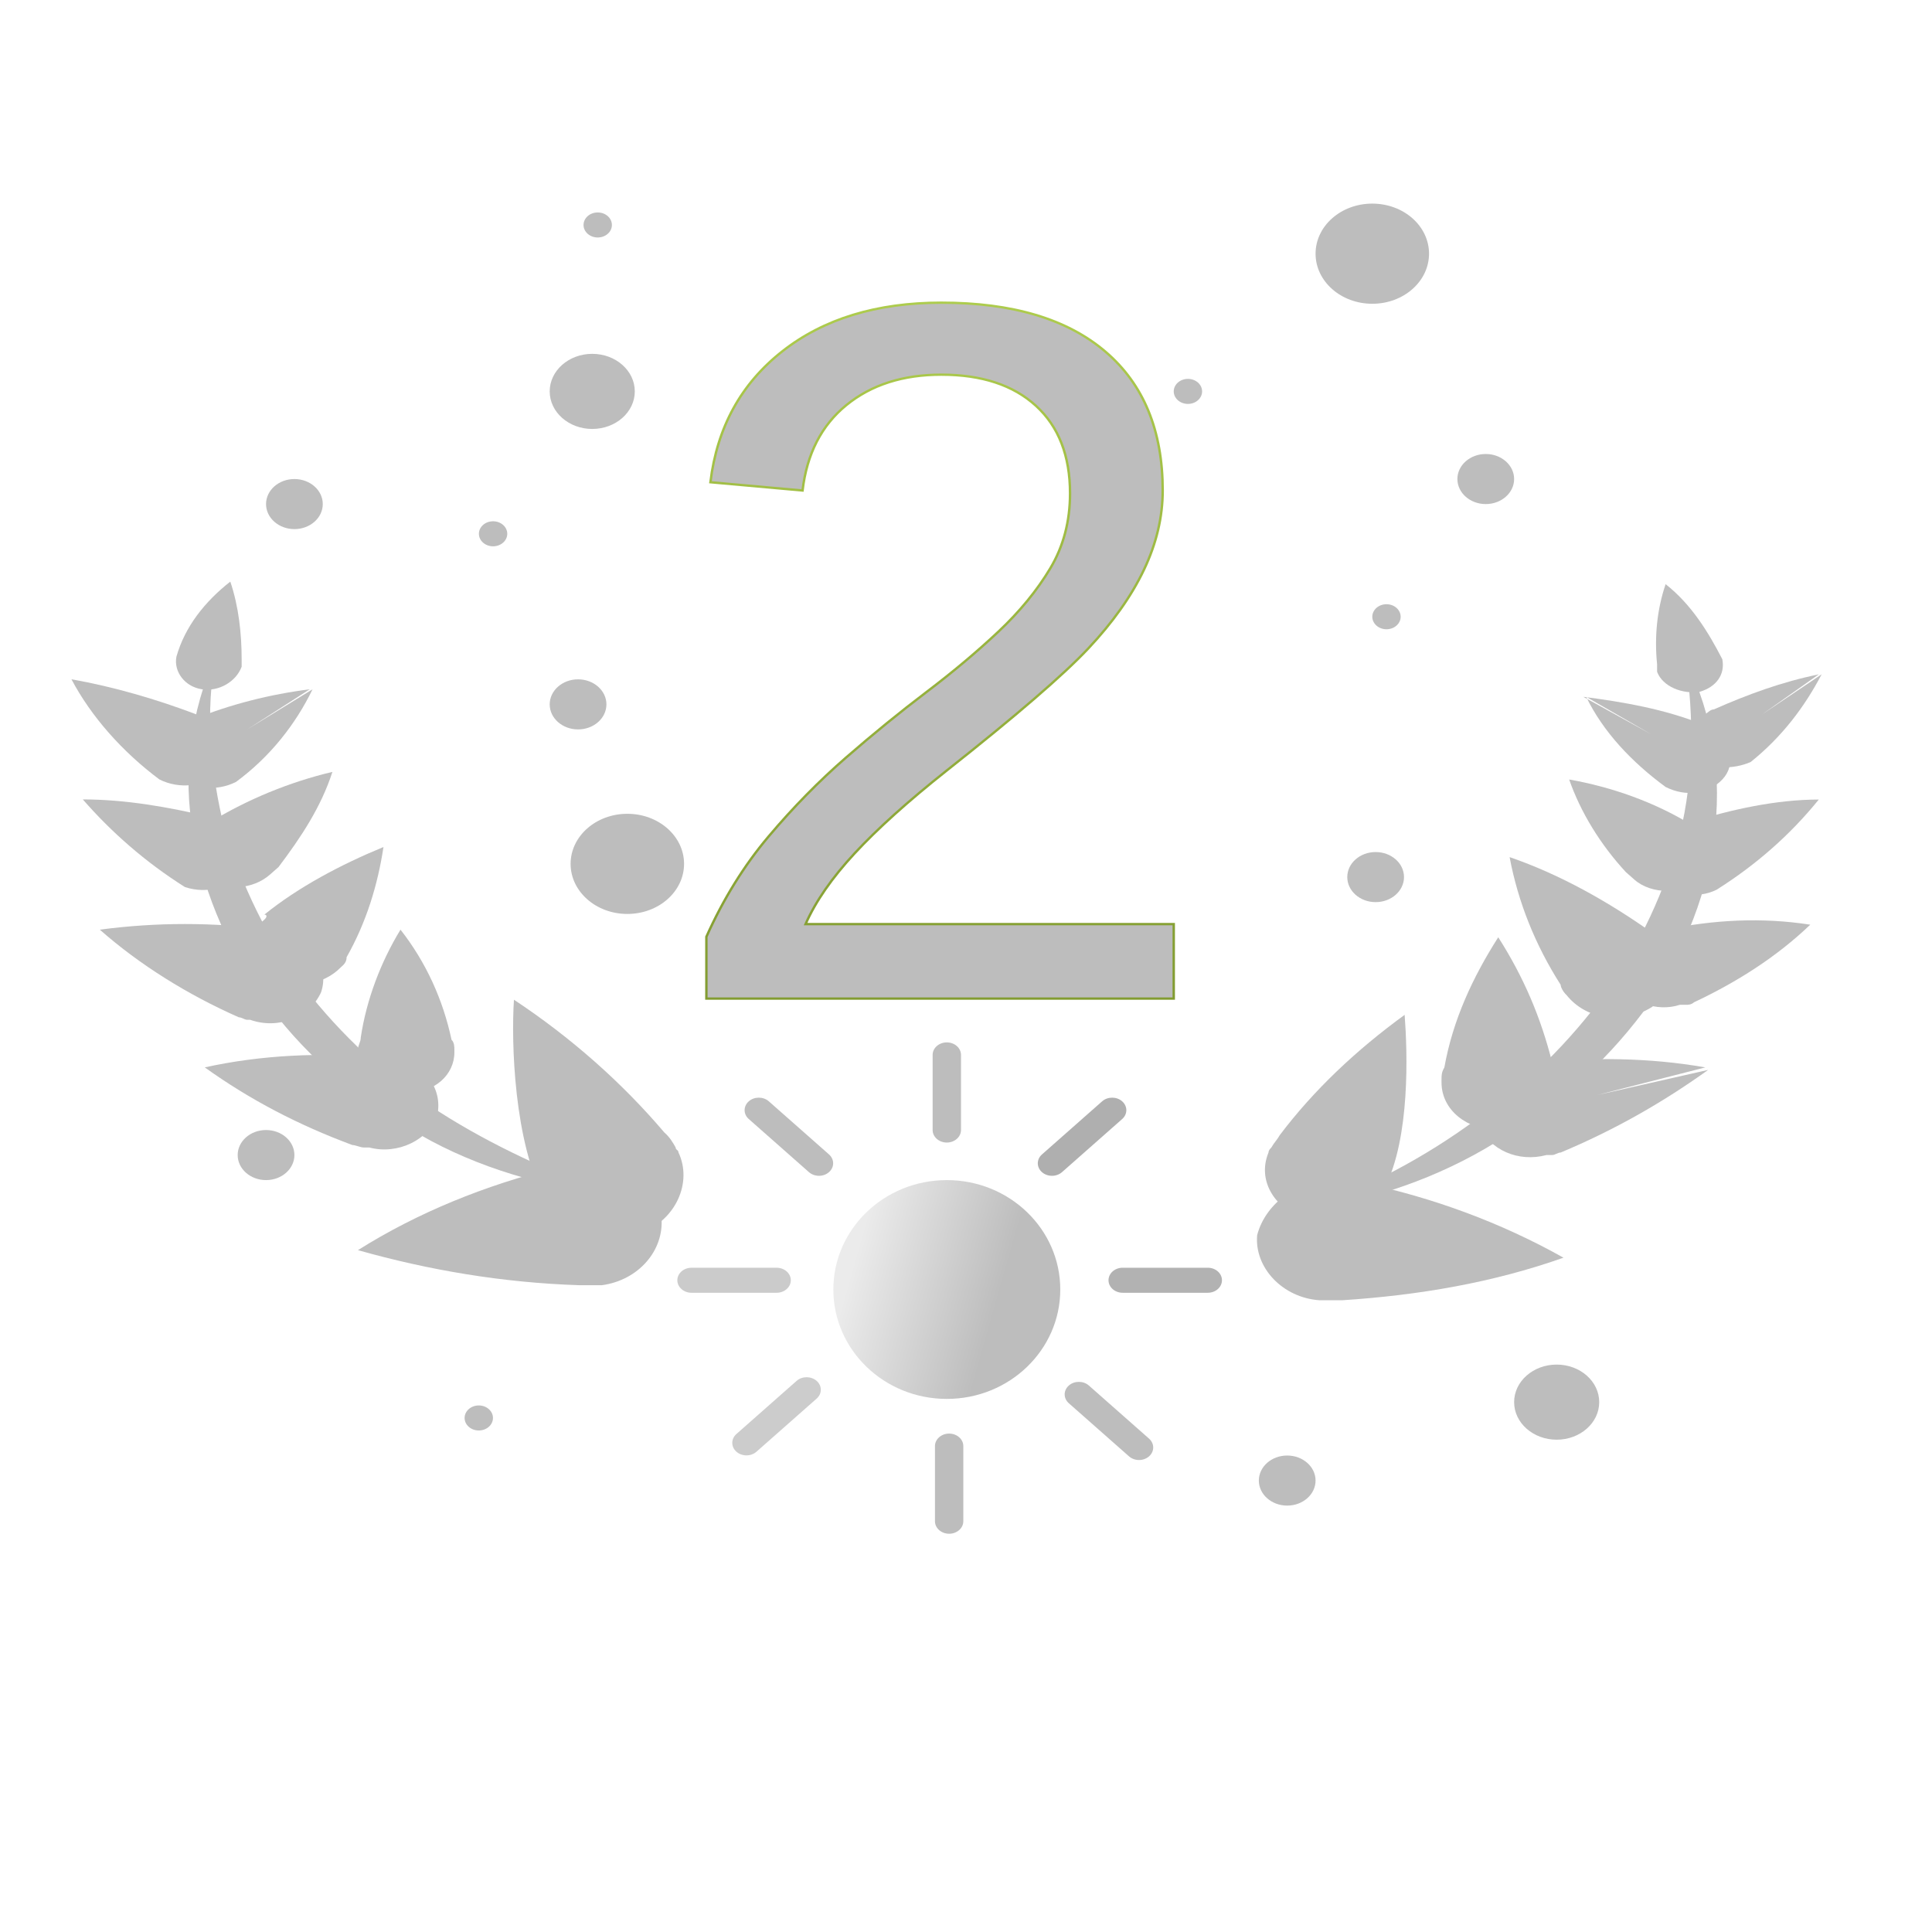
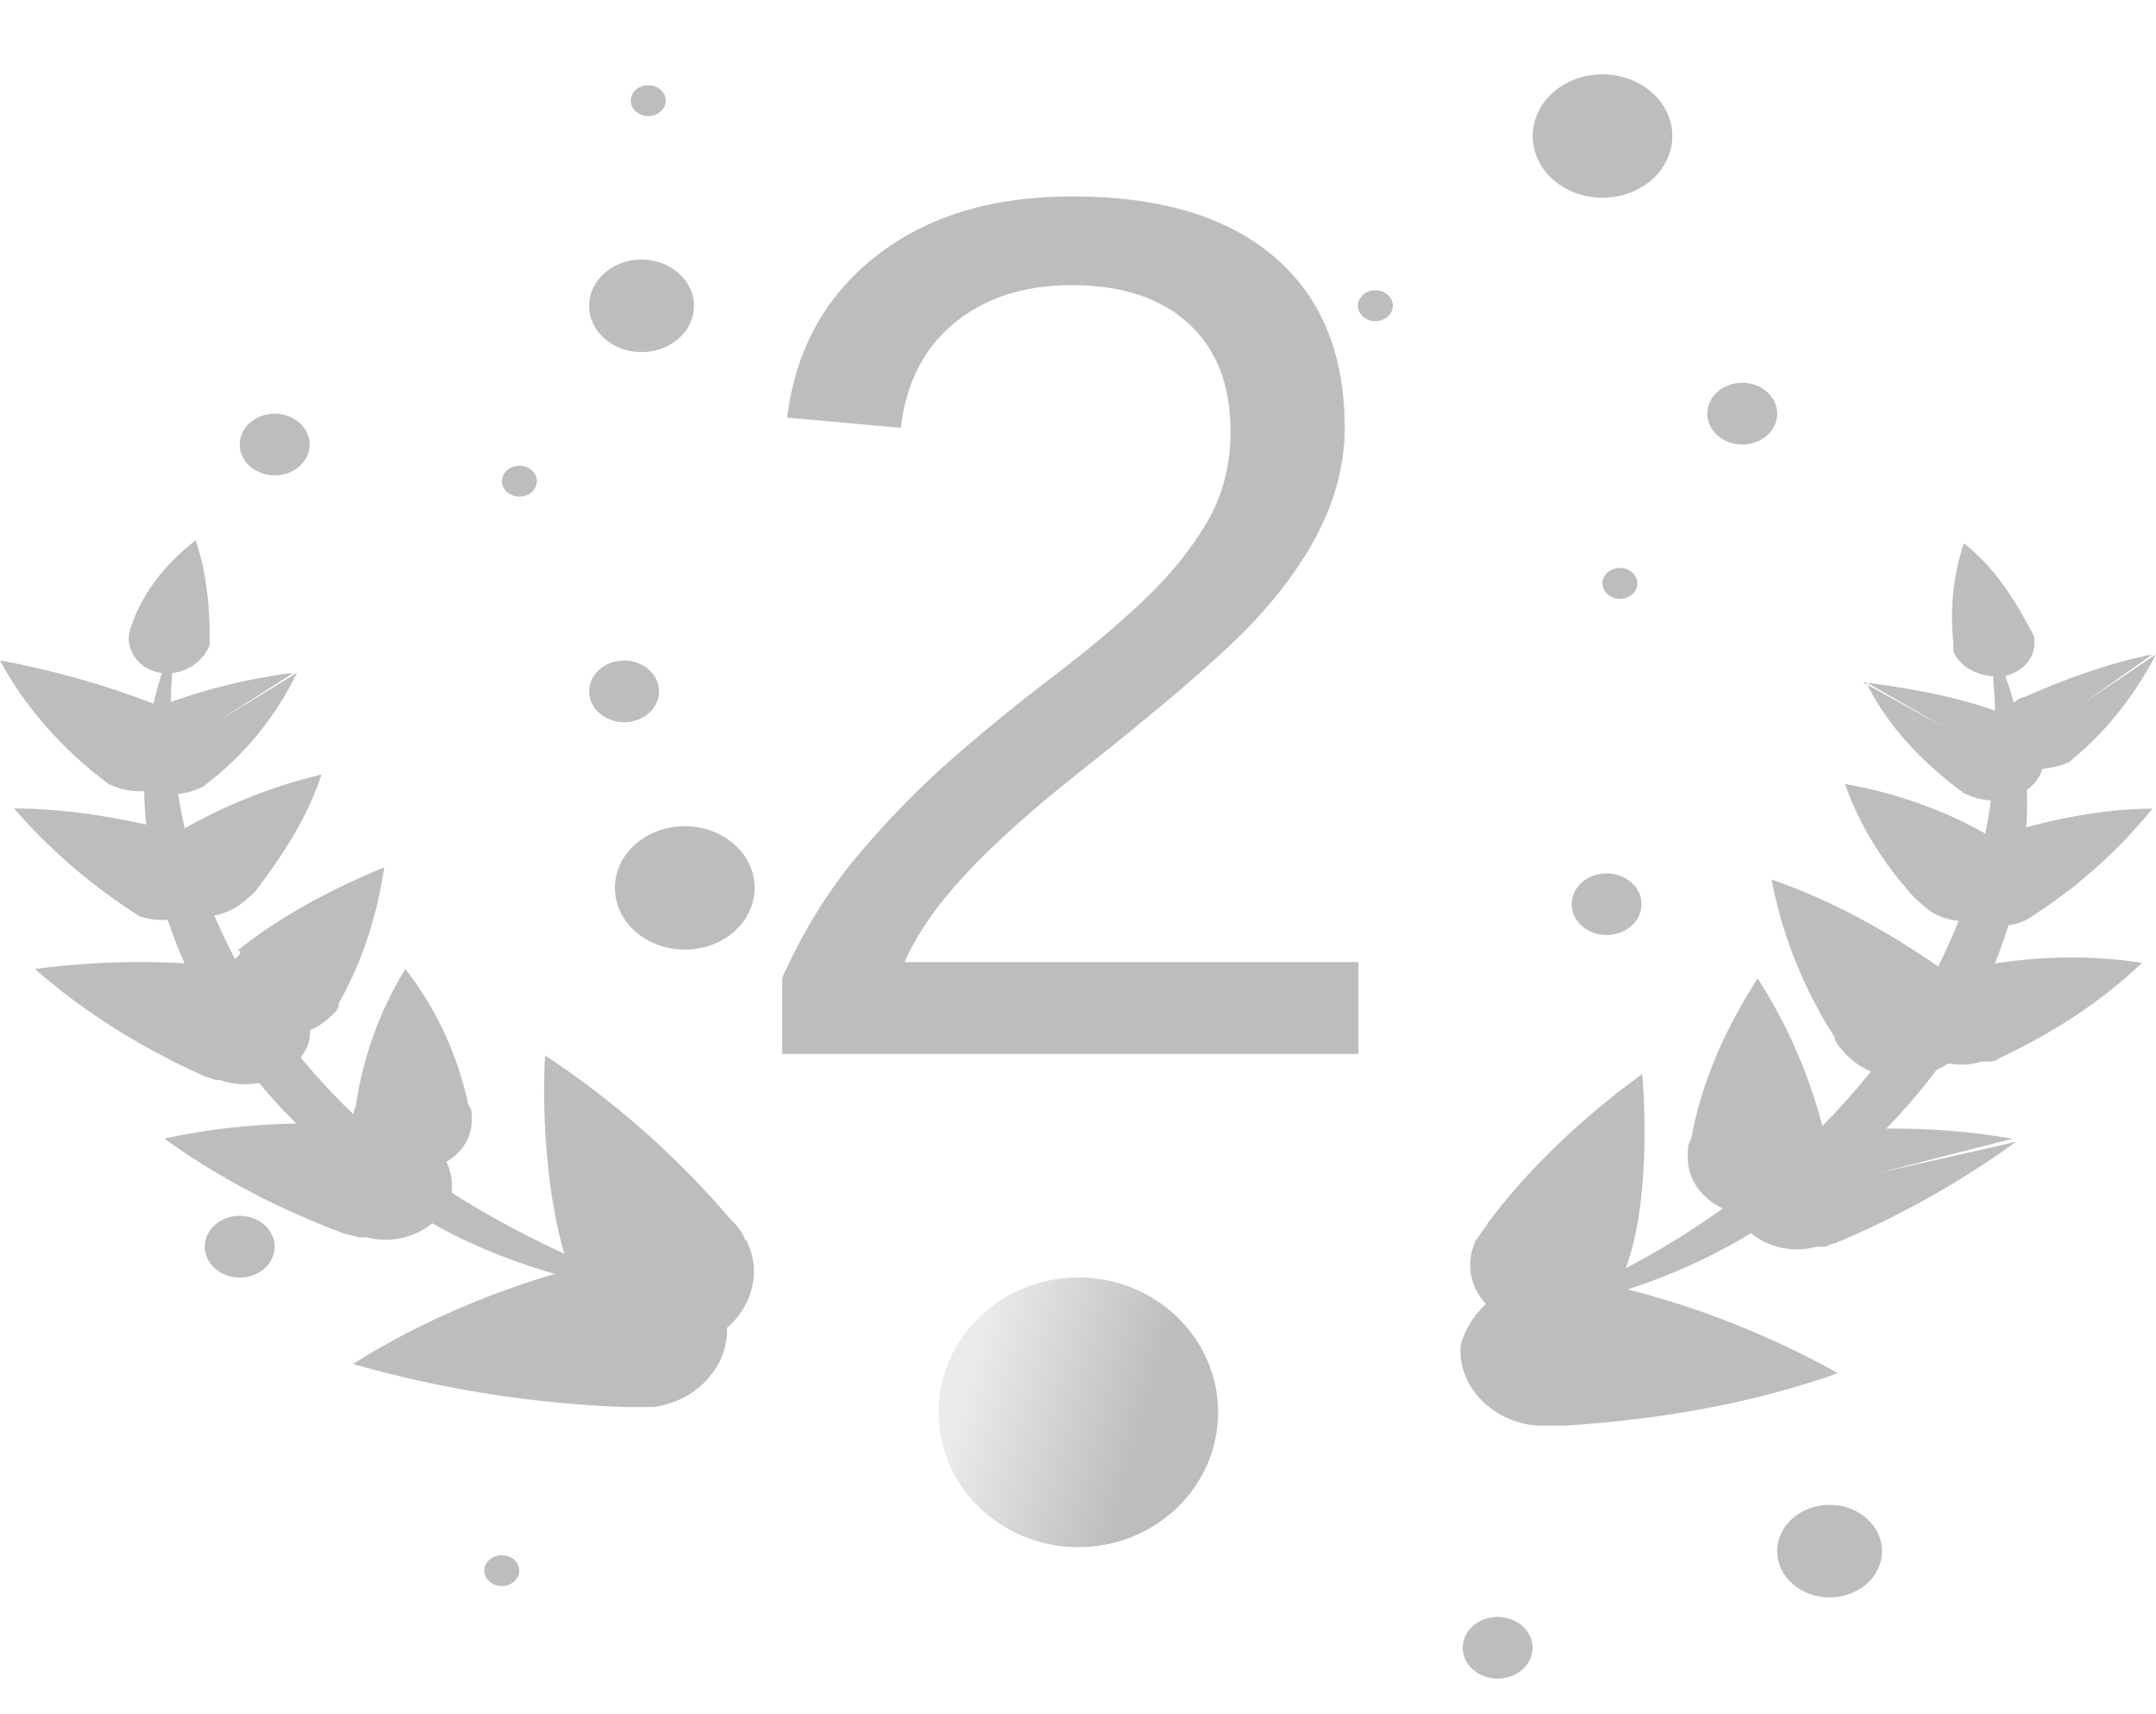
- <svg xmlns="http://www.w3.org/2000/svg" viewBox="0 0 53 53" fill="none">
+ <svg xmlns="http://www.w3.org/2000/svg" id="Layer_2" data-name="Layer 2" viewBox="0 0 1055 838.17">
  <defs>
-     <linearGradient gradientUnits="userSpaceOnUse" x1="27" y1="39" x2="27" y2="47.739" id="gradient-0" gradientTransform="matrix(0.272622, -1.089974, 0.578709, 0.185772, -6.274867, 64.69579)">
-       <stop offset="0" style="stop-color: rgb(235, 235, 235);" />
-       <stop offset="1" style="stop-color: rgb(189, 189, 189);" />
-     </linearGradient>
-     <linearGradient gradientUnits="userSpaceOnUse" x1="118.287" y1="-385.38" x2="118.287" y2="90.506" id="gradient-1">
-       <stop offset="0" style="stop-color: #bada55" />
-       <stop offset="1" style="stop-color: #758d29" />
+     <style>
+             .cls-1,
+             .cls-2,
+             .cls-8 {
+                 fill: #bdbdbd;
+             }
+ 
+             .cls-2 {
+                 fill-rule: evenodd;
+             }
+ 
+             .cls-3 {
+                 fill: #afafaf;
+             }
+ 
+             .cls-4 {
+                 fill: #b2b2b2;
+             }
+ 
+             .cls-5 {
+                 fill: #cbcbcb;
+             }
+ 
+             .cls-6 {
+                 fill: #ccc;
+             }
+ 
+             .cls-7 {
+                 fill: url(#linear-gradient);
+             }
+ 
+             .cls-8 {
+                 isolation: isolate;
+                 font-size: 600.78px;
+                 font-family: ArialMT, Arial;
+             }
+         </style>
+     <linearGradient id="linear-gradient" x1="-740.76" y1="-348.23" x2="-740.76" y2="-540.26" gradientTransform="matrix(0.21, -0.75, -0.45, -0.13, 487.66, 189.71)" gradientUnits="userSpaceOnUse">
+       <stop offset="0" stop-color="#ebebeb" />
+       <stop offset="1" stop-color="#bdbdbd" />
    </linearGradient>
  </defs>
-   <g class="championIcon" style="" transform="matrix(0.778141, 0, 0, 0.686866, 4.963873, 5.585629)">
-     <g class="sparks">
-       <path class="spark" d="M42 4C43.105 4 44 3.105 44 2C44 0.895 43.105 0 42 0C40.895 0 40 0.895 40 2C40 3.105 40.895 4 42 4Z" style="fill: rgb(189, 189, 189);" />
-       <path class="spark" d="M 42.118 27.898 C 42.67 27.898 43.118 27.45 43.118 26.898 C 43.118 26.345 42.67 25.898 42.118 25.898 C 41.565 25.898 41.118 26.345 41.118 26.898 C 41.118 27.45 41.565 27.898 42.118 27.898 Z" style="fill: rgb(189, 189, 189);" />
-       <path class="spark" d="M35.5 8C35.776 8 36 7.776 36 7.5C36 7.224 35.776 7 35.5 7C35.224 7 35 7.224 35 7.5C35 7.776 35.224 8 35.5 8Z" style="fill: rgb(189, 189, 189);" />
-       <path class="spark" d="M42.5 17C42.776 17 43 16.776 43 16.5C43 16.224 42.776 16 42.5 16C42.224 16 42 16.224 42 16.5C42 16.776 42.224 17 42.5 17Z" style="fill: rgb(189, 189, 189);" />
-       <path class="spark" d="M 14.693 1.353 C 14.97 1.353 15.193 1.129 15.193 0.853 C 15.193 0.577 14.97 0.353 14.693 0.353 C 14.417 0.353 14.193 0.577 14.193 0.853 C 14.193 1.129 14.417 1.353 14.693 1.353 Z" style="fill: rgb(189, 189, 189);" />
-       <path class="spark" d="M 11.004 13.687 C 11.28 13.687 11.504 13.463 11.504 13.187 C 11.504 12.911 11.28 12.687 11.004 12.687 C 10.728 12.687 10.504 12.911 10.504 13.187 C 10.504 13.463 10.728 13.687 11.004 13.687 Z" style="fill: rgb(189, 189, 189);" />
-       <path class="spark" d="M10.5 49C10.776 49 11 48.776 11 48.5C11 48.224 10.776 48 10.5 48C10.224 48 10 48.224 10 48.5C10 48.776 10.224 49 10.5 49Z" style="fill: rgb(189, 189, 189);" />
-       <path class="spark" d="M46 12C46.552 12 47 11.552 47 11C47 10.448 46.552 10 46 10C45.448 10 45 10.448 45 11C45 11.552 45.448 12 46 12Z" style="fill: rgb(189, 189, 189);" />
-       <path class="spark" d="M14 21C14.552 21 15 20.552 15 20C15 19.448 14.552 19 14 19C13.448 19 13 19.448 13 20C13 20.552 13.448 21 14 21Z" style="fill: rgb(189, 189, 189);" />
-       <path class="spark" d="M4 13C4.552 13 5 12.552 5 12C5 11.448 4.552 11 4 11C3.448 11 3 11.448 3 12C3 12.552 3.448 13 4 13Z" style="fill: rgb(189, 189, 189);" />
-       <path class="spark" d="M3 39C3.552 39 4 38.552 4 38C4 37.448 3.552 37 3 37C2.448 37 2 37.448 2 38C2 38.552 2.448 39 3 39Z" style="fill: rgb(189, 189, 189);" />
-       <path class="spark" d="M39 52C39.552 52 40 51.552 40 51C40 50.448 39.552 50 39 50C38.448 50 38 50.448 38 51C38 51.552 38.448 52 39 52Z" style="fill: rgb(189, 189, 189);" />
-       <path class="spark" d="M 48.5 49.368 C 49.328 49.368 50 48.696 50 47.868 C 50 47.039 49.328 46.368 48.5 46.368 C 47.672 46.368 47 47.039 47 47.868 C 47 48.696 47.672 49.368 48.5 49.368 Z" style="fill: rgb(189, 189, 189);" />
-       <path class="spark" d="M14.5 9C15.328 9 16 8.328 16 7.5C16 6.672 15.328 6 14.5 6C13.672 6 13 6.672 13 7.5C13 8.328 13.672 9 14.5 9Z" style="fill: rgb(189, 189, 189);" />
-       <path class="spark" d="M 15.737 28.37 C 16.842 28.37 17.737 27.474 17.737 26.37 C 17.737 25.265 16.842 24.37 15.737 24.37 C 14.633 24.37 13.737 25.265 13.737 26.37 C 13.737 27.474 14.633 28.37 15.737 28.37 Z" style="fill: rgb(189, 189, 189);" />
-     </g>
-     <g class="left_branch" transform="matrix(1, 0, 0, 1, -4.54907, -1.088224)">
-       <g class="stem_rapper">
-         <g class="top_leaf">
-           <path class="leaf" fill-rule="evenodd" clip-rule="evenodd" d="M 5.789 18.185 L 6.289 16.185 C 6.589 17.185 6.689 18.285 6.689 19.285 L 6.689 19.585 C 6.489 20.185 5.889 20.585 5.289 20.485 C 4.689 20.385 4.289 19.785 4.389 19.185 C 4.689 17.985 5.389 16.985 6.289 16.185 L 5.789 18.185 Z" style="fill: rgb(189, 189, 189);" />
-         </g>
-         <g class="left">
-           <g class="leaf_rapper">
-             <path class="leaf" fill-rule="evenodd" clip-rule="evenodd" d="M 3.789 24.086 C 2.489 22.986 1.389 21.586 0.689 20.086 L 3.189 21.886 L 0.689 20.086 C 2.189 20.386 3.689 20.886 5.089 21.486 C 5.189 21.586 5.289 21.586 5.489 21.686 C 6.189 21.986 6.389 22.786 6.089 23.486 C 5.989 23.586 5.989 23.686 5.889 23.786 C 5.389 24.386 4.489 24.486 3.789 24.086 Z" style="fill: rgb(189, 189, 189);" />
-           </g>
-           <g class="leaf_rapper">
-             <path class="leaf" fill-rule="evenodd" clip-rule="evenodd" d="M 1.089 24.884 C 2.589 24.884 4.089 25.184 5.589 25.584 C 5.789 25.584 5.889 25.684 5.989 25.784 C 6.789 26.084 7.089 26.984 6.789 27.684 C 6.789 27.684 6.789 27.684 6.789 27.784 C 6.289 28.384 5.489 28.684 4.689 28.384 C 3.289 27.384 2.089 26.184 1.089 24.884 Z" style="fill: rgb(189, 189, 189);" />
-           </g>
-           <g class="leaf_rapper">
-             <path class="leaf" fill-rule="evenodd" clip-rule="evenodd" d="M 8.189 30.286 C 9.189 30.586 9.789 31.586 9.489 32.586 C 9.089 33.586 7.989 34.086 6.989 33.686 L 6.889 33.686 C 6.789 33.686 6.689 33.586 6.589 33.586 C 4.789 32.686 3.089 31.486 1.689 30.086 C 3.689 29.786 5.689 29.786 7.689 30.086 C 7.889 30.086 7.989 30.086 8.189 30.286 C 8.089 30.286 8.089 30.286 8.189 30.286 Z" style="fill: rgb(189, 189, 189);" />
-           </g>
-           <g class="leaf_rapper">
-             <path class="leaf" fill-rule="evenodd" clip-rule="evenodd" d="M 11.989 35.186 C 13.089 35.386 13.789 36.386 13.589 37.486 C 13.289 38.486 12.189 39.086 11.189 38.786 L 10.989 38.786 C 10.889 38.786 10.689 38.686 10.589 38.686 C 8.689 37.886 6.989 36.886 5.389 35.586 C 7.389 35.086 9.489 34.986 11.489 35.186 L 11.989 35.186 Z" style="fill: rgb(189, 189, 189);" />
-           </g>
-         </g>
-         <g class="right">
-           <g class="leaf_rapper">
-             <path class="leaf" fill-rule="evenodd" clip-rule="evenodd" d="M 6.889 22.086 L 9.189 20.486 C 8.589 21.886 7.689 23.186 6.489 24.186 C 5.789 24.586 4.889 24.486 4.389 23.886 C 3.889 23.286 3.989 22.486 4.589 21.986 L 4.689 21.886 C 4.789 21.786 4.889 21.786 4.989 21.686 C 6.289 21.086 7.689 20.686 9.089 20.486 L 6.889 22.086 Z" style="fill: rgb(189, 189, 189);" />
-           </g>
-           <g class="leaf_rapper">
-             <path class="leaf" fill-rule="evenodd" clip-rule="evenodd" d="M 5.589 25.785 L 5.389 25.985 C 4.889 26.585 4.889 27.385 5.389 27.985 C 6.089 28.585 7.089 28.485 7.689 27.885 L 7.989 27.585 C 8.789 26.385 9.489 25.185 9.889 23.785 C 8.389 24.185 6.889 24.885 5.589 25.785 Z" style="fill: rgb(189, 189, 189);" />
-           </g>
-           <g class="leaf_rapper">
-             <path class="leaf" fill-rule="evenodd" clip-rule="evenodd" d="M 7.489 29.685 L 7.389 29.785 C 6.889 30.485 7.089 31.485 7.789 31.985 C 8.589 32.485 9.589 32.285 10.189 31.585 C 10.289 31.485 10.389 31.385 10.389 31.185 C 11.089 29.785 11.489 28.285 11.689 26.785 C 10.189 27.485 8.689 28.385 7.489 29.485 C 7.589 29.485 7.589 29.585 7.489 29.685 Z" style="fill: rgb(189, 189, 189);" />
-           </g>
-           <g class="leaf_rapper">
-             <path class="leaf" fill-rule="evenodd" clip-rule="evenodd" d="M 12.289 30.086 C 11.589 31.386 11.089 32.886 10.889 34.386 C 10.889 34.586 10.789 34.686 10.789 34.886 C 10.789 35.786 11.589 36.586 12.489 36.586 L 12.589 36.586 C 13.489 36.586 14.189 35.886 14.189 34.986 L 14.189 34.886 C 14.189 34.786 14.189 34.586 14.089 34.486 C 13.789 32.886 13.189 31.386 12.289 30.086 Z" style="fill: rgb(189, 189, 189);" />
-           </g>
-         </g>
-         <path class="stem" d="M 19.789 40.686 C 17.389 40.386 14.989 39.586 12.989 38.286 C 10.889 36.986 9.089 35.286 7.689 33.186 C 6.289 31.086 5.389 28.786 4.989 26.286 C 4.589 23.886 4.889 21.386 5.789 19.086 C 5.389 21.386 5.589 23.786 6.089 26.086 C 6.689 28.286 7.589 30.486 8.889 32.386 C 10.189 34.286 11.789 35.986 13.689 37.386 C 15.489 38.686 17.589 39.786 19.789 40.686 Z" style="fill: rgb(189, 189, 189);" />
-       </g>
-       <g class="bottom_leafs">
-         <g class="leaf_rapper">
-           <path class="leaf" fill-rule="evenodd" clip-rule="evenodd" d="M 16.289 32.884 C 16.189 34.584 16.289 38.584 17.389 40.884 C 18.089 42.084 19.489 42.584 20.789 42.184 C 21.989 41.684 22.589 40.184 22.089 38.984 C 22.089 38.884 21.989 38.884 21.989 38.784 C 21.889 38.584 21.789 38.384 21.589 38.184 C 20.089 36.184 18.289 34.384 16.289 32.884 L 18.389 37.384 L 16.289 32.884 Z" style="fill: rgb(189, 189, 189);" />
-         </g>
-         <g class="leaf_rapper">
-           <path class="leaf" fill-rule="evenodd" clip-rule="evenodd" d="M 18.289 39.586 L 18.489 39.586 C 19.889 39.386 21.089 40.286 21.489 41.586 C 21.589 42.886 20.689 44.086 19.389 44.286 L 18.589 44.286 C 15.889 44.186 13.289 43.686 10.789 42.886 C 12.889 41.386 15.289 40.286 17.789 39.586 L 18.289 39.586 Z" style="fill: rgb(189, 189, 189);" />
-         </g>
-       </g>
-     </g>
-     <g class="right_branch" transform="matrix(1, 0, 0, 1, 5.140456, 0)">
-       <g class="stem_rapper">
-         <g class="top_leaf">
-           <path class="leaf" fill-rule="evenodd" clip-rule="evenodd" d="M46.9 18.699V18.399C46.8 17.299 46.9 16.199 47.2 15.199L47.7 17.199L47.2 15.199C48.1 15.999 48.7 17.099 49.2 18.199C49.3 18.799 49 19.299 48.4 19.499C47.8 19.599 47.1 19.299 46.9 18.699Z" style="fill: rgb(189, 189, 189);" />
-         </g>
-         <g class="left">
-           <g class="leaf_rapper">
-             <path class="leaf" fill-rule="evenodd" clip-rule="evenodd" d="M46.7 21.199L44.4 19.699C45 21.099 46 22.299 47.2 23.299C47.9 23.699 48.7 23.599 49.2 22.999C49.7 22.399 49.5 21.499 48.9 21.099C48.9 21.099 48.8 21.099 48.8 20.999C48.7 20.899 48.6 20.899 48.5 20.799C47.2 20.199 45.7 19.899 44.3 19.699L46.7 21.199Z" style="fill: rgb(189, 189, 189);" />
-           </g>
-           <g class="leaf_rapper">
-             <path class="leaf" fill-rule="evenodd" clip-rule="evenodd" d="M48.2 24.9C48.3 24.9 48.3 25 48.4 25C49 25.5 49 26.3 48.5 26.9L48.4 27C47.8 27.6 46.7 27.6 46.1 27L45.8 26.7C44.9 25.6 44.2 24.3 43.8 23C45.3 23.3 46.8 23.9 48.1 24.8C48.2 24.8 48.2 24.8 48.2 24.9Z" style="fill: rgb(189, 189, 189);" />
-           </g>
-           <g class="leaf_rapper">
-             <path class="leaf" fill-rule="evenodd" clip-rule="evenodd" d="M47 29.4L47.1 29.5C47.7 30.3 47.5 31.5 46.7 32.1C45.7 32.8 44.4 32.6 43.7 31.6C43.6 31.5 43.5 31.3 43.5 31.2C42.6 29.6 42 27.9 41.7 26.1C43.5 26.8 45.2 27.9 46.7 29.1C46.8 29.3 46.9 29.3 47 29.4Z" style="fill: rgb(189, 189, 189);" />
-           </g>
-           <g class="leaf_rapper">
-             <path class="leaf" fill-rule="evenodd" clip-rule="evenodd" d="M41.3 29.301C42.2 30.901 42.8 32.501 43.2 34.301C43.2 34.501 43.3 34.701 43.3 34.901C43.3 36.001 42.4 37.001 41.3 37.001C40.2 37.001 39.3 36.201 39.3 35.101V35.001C39.3 34.801 39.3 34.701 39.4 34.501C39.7 32.601 40.4 30.901 41.3 29.301Z" style="fill: rgb(189, 189, 189);" />
-           </g>
-         </g>
-         <g class="right">
-           <g class="leaf_rapper">
-             <path class="leaf" fill-rule="evenodd" clip-rule="evenodd" d="M50.2 22.301C51.3 21.301 52.1 20.101 52.7 18.801L50.6 20.401L52.6 18.801C51.3 19.101 50.1 19.601 48.9 20.201C48.8 20.201 48.7 20.301 48.6 20.401L48.5 20.501H48.4C47.9 20.901 47.8 21.701 48.2 22.201C48.8 22.601 49.6 22.601 50.2 22.301Z" style="fill: rgb(189, 189, 189);" />
-           </g>
-           <g class="leaf_rapper">
-             <path class="leaf" fill-rule="evenodd" clip-rule="evenodd" d="M52.6 23.801C51.1 23.801 49.5 24.201 48.1 24.701C47.9 24.701 47.8 24.801 47.7 24.901C46.9 25.201 46.6 26.101 46.9 26.901C47.4 27.601 48.3 27.801 49 27.401C50.4 26.401 51.6 25.201 52.6 23.801Z" style="fill: rgb(189, 189, 189);" />
-           </g>
-           <g class="leaf_rapper">
-             <path class="leaf" fill-rule="evenodd" clip-rule="evenodd" d="M52.3 28.799C51.1 30.099 49.7 31.099 48.2 31.899C48.1 31.999 48 31.999 47.9 31.999H47.7C46.9 32.299 45.9 31.899 45.6 31.099C45.3 30.299 45.8 29.399 46.6 29.099C46.7 29.099 46.7 29.099 46.8 29.099C46.9 29.099 47.1 28.999 47.2 28.999C48.9 28.599 50.6 28.499 52.3 28.799Z" style="fill: rgb(189, 189, 189);" />
-           </g>
-           <g class="leaf_rapper">
-             <path class="leaf" fill-rule="evenodd" clip-rule="evenodd" d="M42.1 34.499C41.1 34.699 40.4 35.799 40.6 36.799C41 37.799 42 38.299 43 37.999H43.2C43.3 37.999 43.4 37.899 43.5 37.899C45.4 36.999 47.1 35.899 48.7 34.599L44.8 35.599L48.6 34.499C46.6 34.099 44.6 34.099 42.6 34.299C42.5 34.299 42.3 34.299 42.2 34.399L42.1 34.499Z" style="fill: rgb(189, 189, 189);" />
-           </g>
-         </g>
-         <path class="stem" d="M34.5 40.199C36.7 39.299 38.7 38.099 40.5 36.599C42.3 35.199 43.8 33.499 45.1 31.499C46.3 29.599 47.2 27.399 47.7 25.199C48.2 22.899 48.2 20.499 47.9 18.199C48.9 20.499 49.2 22.899 48.9 25.399C48.6 27.899 47.7 30.199 46.4 32.299C45 34.399 43.3 36.099 41.2 37.499C39.2 38.899 36.9 39.799 34.5 40.199Z" style="fill: rgb(189, 189, 189);" />
-       </g>
-       <g class="bottom_leafs">
-         <g class="leaf_rapper">
-           <path class="leaf" fill-rule="evenodd" clip-rule="evenodd" d="M38 32.4C38.1 33.9 38.2 37.3 37.3 39.3C36.8 40.4 35.5 40.9 34.4 40.5C33.4 40.1 32.8 39 33.2 37.9C33.2 37.8 33.3 37.7 33.3 37.7C33.4 37.5 33.5 37.4 33.6 37.2C34.8 35.4 36.3 33.8 38 32.4L36.3 36.3L38 32.4Z" style="fill: rgb(189, 189, 189);" />
-         </g>
-         <g class="leaf_rapper">
-           <path class="leaf" fill-rule="evenodd" clip-rule="evenodd" d="M35.9 38.999H35.7C34.3 38.899 33.1 39.899 32.8 41.199C32.7 42.499 33.7 43.699 35 43.799H35.8C38.5 43.599 41.1 43.099 43.6 42.099L38.5 41.599L43.6 42.099C41.4 40.699 39 39.699 36.5 39.099C36.2 39.099 36.1 38.999 35.9 38.999Z" style="fill: rgb(189, 189, 189);" />
-         </g>
-       </g>
-     </g>
-     <g class="glory_rays_rapper">
-       <g class="glory_rays">
-         <rect x="26.5" y="33.5" width="1" height="4" rx="0.5" style="fill: rgb(189, 189, 189);" />
-         <rect x="32.829" y="35.5" width="1" height="4" rx="0.5" transform="rotate(45 32.8286 35.5)" style="fill: rgb(175, 175, 175);" />
-         <rect x="36.7" y="42.5" width="1" height="4" rx="0.5" transform="rotate(90 36.7002 42.5)" style="fill: rgb(178, 178, 178);" />
-         <rect x="26.582" y="49.124" width="1" height="4" rx="0.5" style="fill: rgb(189, 189, 189);" />
-         <rect x="33.75" y="49.494" width="1" height="4" rx="0.5" transform="matrix(-0.707107, 0.707107, -0.707107, -0.707107, 93.34574, 60.81203)" style="fill: rgb(189, 189, 189);" />
-         <rect width="1" height="4" rx="0.5" transform="matrix(-0.707107 0.707107 0.707107 0.707107 20.3716 35.5)" style="fill: rgb(189, 189, 189);" />
-         <rect width="1" height="4" rx="0.5" transform="matrix(4.37114e-08 1 1 -4.37114e-08 17.5 42.5)" style="fill: rgb(203, 203, 203);" />
-         <rect width="1" height="4" rx="0.5" transform="matrix(0.707107, 0.707107, 0.707107, -0.707107, 19.22949, 49.4941)" style="fill: rgb(204, 204, 204);" />
-       </g>
-     </g>
-     <path class="medalion" d="M 27 47.739 C 29.209 47.739 31 45.783 31 43.37 C 31 40.956 29.209 39 27 39 C 24.791 39 23 40.956 23 43.37 C 23 45.783 24.791 47.739 27 47.739 Z" style="fill: url(#gradient-0);" />
-     <text style="fill: rgb(189, 189, 189); font-family: Arial, sans-serif; font-size: 425.376px; line-height: 680.601px; stroke: url(#gradient-1); white-space: pre;" transform="matrix(0.085018, 0, 0, 0.093577, 16.7052, 31.75011)">2</text>
-   </g>
+   <g id="bubble">
+     <path class="cls-1" d="M800.14,210.48c18.89,0,34.2-13.51,34.2-30.18s-15.31-30.19-34.2-30.19S766,163.62,766,180.3,781.26,210.48,800.14,210.48Z" transform="translate(-16 -113.74)" />
+     <path class="cls-1" d="M802.16,571.17c9.44,0,17.1-6.76,17.1-15.09S811.6,541,802.16,541s-17.1,6.74-17.1,15.09S792.71,571.17,802.16,571.17Z" transform="translate(-16 -113.74)" />
+     <path class="cls-1" d="M689,270.85c4.72,0,8.55-3.37,8.55-7.54s-3.83-7.55-8.55-7.55-8.55,3.38-8.55,7.55S684.28,270.85,689,270.85Z" transform="translate(-16 -113.74)" />
+     <path class="cls-1" d="M808.69,406.69c4.72,0,8.55-3.38,8.55-7.55s-3.83-7.54-8.55-7.54-8.55,3.38-8.55,7.54S804,406.69,808.69,406.69Z" transform="translate(-16 -113.74)" />
+     <path class="cls-1" d="M333.23,170.53c4.74,0,8.55-3.38,8.55-7.55s-3.81-7.54-8.55-7.54-8.55,3.38-8.55,7.54S328.51,170.53,333.23,170.53Z" transform="translate(-16 -113.74)" />
+     <path class="cls-1" d="M270.15,356.69c4.72,0,8.55-3.38,8.55-7.55s-3.83-7.55-8.55-7.55-8.54,3.39-8.54,7.55S265.44,356.69,270.15,356.69Z" transform="translate(-16 -113.74)" />
+     <path class="cls-1" d="M261.54,889.67c4.72,0,8.55-3.38,8.55-7.55s-3.83-7.55-8.55-7.55S253,878,253,882.12,256.82,889.67,261.54,889.67Z" transform="translate(-16 -113.74)" />
+     <path class="cls-1" d="M868.54,331.23c9.44,0,17.1-6.76,17.1-15.1S878,301,868.54,301s-17.1,6.76-17.1,15.09S859.09,331.23,868.54,331.23Z" transform="translate(-16 -113.74)" />
+     <path class="cls-1" d="M321.38,467.06c9.45,0,17.1-6.75,17.1-15.09s-7.65-15.09-17.1-15.09-17.1,6.75-17.1,15.09S311.94,467.06,321.38,467.06Z" transform="translate(-16 -113.74)" />
+     <path class="cls-1" d="M150.4,346.32c9.44,0,17.09-6.76,17.09-15.09s-7.65-15.1-17.09-15.1-17.1,6.76-17.1,15.1S141,346.32,150.4,346.32Z" transform="translate(-16 -113.74)" />
+     <path class="cls-1" d="M133.3,738.74c9.44,0,17.1-6.76,17.1-15.1s-7.66-15.09-17.1-15.09-17.1,6.76-17.1,15.09S123.85,738.74,133.3,738.74Z" transform="translate(-16 -113.74)" />
+     <path class="cls-1" d="M748.85,934.94c9.44,0,17.1-6.75,17.1-15.09s-7.66-15.09-17.1-15.09-17.1,6.76-17.1,15.09S739.4,934.94,748.85,934.94Z" transform="translate(-16 -113.74)" />
+     <path class="cls-1" d="M911.28,895.22c14.16,0,25.65-10.14,25.65-22.64s-11.49-22.64-25.65-22.64-25.64,10.13-25.64,22.64S897.13,895.22,911.28,895.22Z" transform="translate(-16 -113.74)" />
+     <path class="cls-1" d="M329.93,286c14.17,0,25.65-10.14,25.65-22.64s-11.48-22.64-25.65-22.64-25.65,10.13-25.65,22.64S315.77,286,329.93,286Z" transform="translate(-16 -113.74)" />
+     <path class="cls-1" d="M351.08,578.3c18.9,0,34.2-13.53,34.2-30.19s-15.3-30.18-34.2-30.18-34.19,13.5-34.19,30.18S332.21,578.3,351.08,578.3Z" transform="translate(-16 -113.74)" />
+   </g>
+   <g id="Lleaf">
+     <path class="cls-2" d="M103.2,408.15,111.75,378c5.13,15.09,6.84,31.69,6.84,46.78v4.53c-3.42,9.06-13.68,15.09-23.94,13.59s-17.1-10.57-15.39-19.63c5.13-18.11,17.1-33.2,32.49-45.27Z" transform="translate(-16 -113.74)" />
+     <path class="cls-2" d="M69,497.21c-22.23-16.6-41-37.73-53-60.37L58.75,464,16,436.84A423.45,423.45,0,0,1,91.23,458c1.71,1.51,3.42,1.51,6.84,3,12,4.53,15.39,16.6,10.26,27.17-1.71,1.51-1.71,3-3.42,4.53C96.36,501.74,81,503.25,69,497.21Z" transform="translate(-16 -113.74)" />
+     <path class="cls-2" d="M22.84,509.26c25.65,0,51.3,4.53,76.94,10.56,3.42,0,5.13,1.51,6.84,3,13.68,4.53,18.81,18.11,13.68,28.68V553a34.37,34.37,0,0,1-35.91,9.05A279.43,279.43,0,0,1,22.84,509.26Z" transform="translate(-16 -113.74)" />
+     <path class="cls-2" d="M144.24,590.79c17.1,4.53,27.36,19.62,22.23,34.71-6.84,15.1-25.65,22.64-42.75,16.61H122c-1.71,0-3.42-1.51-5.13-1.51C86.1,627,57,608.9,33.1,587.77a388.92,388.92,0,0,1,102.59,0c3.42,0,5.13,0,8.55,3Z" transform="translate(-16 -113.74)" />
+     <path class="cls-2" d="M209.21,664.75c18.81,3,30.78,18.11,27.36,34.71-5.13,15.09-23.94,24.15-41,19.62h-3.42c-1.71,0-5.13-1.51-6.84-1.51-32.49-12.07-61.56-27.17-88.92-46.79,34.2-7.54,70.11-9,104.3-6Z" transform="translate(-16 -113.74)" />
+     <path class="cls-2" d="M122,467l39.33-24.15a151,151,0,0,1-46.17,55.84c-12,6-27.36,4.53-35.91-4.52s-6.83-21.13,3.42-28.68L84.39,464c1.71-1.51,3.42-1.51,5.13-3a280.11,280.11,0,0,1,70.11-18.11Z" transform="translate(-16 -113.74)" />
+     <path class="cls-2" d="M99.78,522.86l-3.42,3c-8.55,9-8.55,21.13,0,30.18,12,9.06,29.07,7.55,39.33-1.51l5.13-4.52c13.68-18.12,25.65-36.23,32.49-57.36A255.8,255.8,0,0,0,99.78,522.86Z" transform="translate(-16 -113.74)" />
+     <path class="cls-2" d="M132.27,581.72l-1.71,1.51c-8.55,10.56-5.13,25.66,6.84,33.2a34.59,34.59,0,0,0,41-6c1.71-1.51,3.42-3,3.42-6,12-21.13,18.8-43.77,22.22-66.41-25.64,10.57-51.29,24.15-71.81,40.75C134,578.7,134,580.21,132.27,581.72Z" transform="translate(-16 -113.74)" />
+     <path class="cls-2" d="M214.34,587.77a177.6,177.6,0,0,0-23.93,64.9c0,3-1.71,4.53-1.71,7.55,0,13.58,13.67,25.66,29.06,25.66h1.71c15.39,0,27.36-10.57,27.36-24.15v-1.51c0-1.51,0-4.53-1.71-6A161.36,161.36,0,0,0,214.34,587.77Z" transform="translate(-16 -113.74)" />
+     <path class="cls-1" d="M342.58,747.76c-41-4.53-82.07-16.6-116.27-36.23-35.9-19.62-66.68-45.27-90.62-77S96.36,568.15,89.52,530.42c-6.84-36.22-1.71-74,13.68-108.67-6.84,34.71-3.42,70.94,5.13,105.65,10.26,33.21,25.65,66.41,47.88,95.09A333.85,333.85,0,0,0,238.28,698C269.06,717.57,305,734.17,342.58,747.76Z" transform="translate(-16 -113.74)" />
+   </g>
+   <g id="LleafF">
+     <path class="cls-2" d="M282.74,630c-1.71,25.66,0,86,18.81,120.75,12,18.11,35.9,25.65,58.13,19.62,20.52-7.55,30.78-30.19,22.23-48.3,0-1.51-1.71-1.51-1.71-3a31.42,31.42,0,0,0-6.84-9,432.42,432.42,0,0,0-90.62-80l35.91,67.92Z" transform="translate(-16 -113.74)" />
+     <path class="cls-2" d="M316.94,731.16h3.42c23.93-3,44.45,10.56,51.29,30.18,1.71,19.62-13.68,37.73-35.91,40.75H322.07A555.74,555.74,0,0,1,188.7,781c35.9-22.64,76.94-39.24,119.69-49.8Z" transform="translate(-16 -113.74)" />
+   </g>
+   <g id="RLeaf">
+     <path class="cls-2" d="M971.83,432.34v-4.53a114.26,114.26,0,0,1,5.13-48.3l8.55,30.19L977,379.51c15.38,12.08,25.64,28.68,34.19,45.28,1.71,9.06-3.42,16.6-13.68,19.62C987.22,445.92,975.25,441.39,971.83,432.34Z" transform="translate(-16 -113.74)" />
+     <path class="cls-2" d="M968.41,470.07l-39.33-22.64c10.26,21.13,27.36,39.24,47.88,54.33,12,6,25.64,4.53,34.19-4.52s5.13-22.64-5.13-28.68c0,0-1.71,0-1.71-1.51-1.71-1.51-3.42-1.51-5.13-3-22.22-9-47.87-13.58-71.81-16.6Z" transform="translate(-16 -113.74)" />
+     <path class="cls-2" d="M994.05,525.92c1.71,0,1.71,1.51,3.42,1.51,10.26,7.55,10.26,19.63,1.71,28.68l-1.71,1.51c-10.25,9.06-29.06,9.06-39.32,0L953,553.09c-15.39-16.6-27.36-36.22-34.2-55.84,25.65,4.53,51.3,13.58,73.52,27.17C994.05,524.42,994.05,524.42,994.05,525.92Z" transform="translate(-16 -113.74)" />
+     <path class="cls-2" d="M973.53,593.84l1.71,1.51c10.26,12.07,6.84,30.18-6.84,39.24-17.09,10.56-39.32,7.54-51.29-7.55-1.71-1.51-3.42-4.53-3.42-6a217,217,0,0,1-30.78-77c30.78,10.57,59.85,27.17,85.49,45.28C970.11,592.33,971.82,592.33,973.53,593.84Z" transform="translate(-16 -113.74)" />
+     <path class="cls-2" d="M876.07,592.35a250.27,250.27,0,0,1,32.49,75.46c0,3,1.71,6,1.71,9.06,0,16.6-15.39,31.69-34.2,31.69s-34.19-12.07-34.19-28.67v-1.51c0-3,0-4.53,1.71-7.55C848.72,642.15,860.69,616.49,876.07,592.35Z" transform="translate(-16 -113.74)" />
+     <path class="cls-2" d="M1028.25,486.7c18.81-15.1,32.49-33.21,42.75-52.83L1035.09,458l34.2-24.15c-22.23,4.53-42.75,12.07-63.26,21.13-1.71,0-3.42,1.51-5.13,3l-1.71,1.51h-1.71c-8.55,6-10.26,18.11-3.42,25.66C1004.32,491.22,1018,491.22,1028.25,486.7Z" transform="translate(-16 -113.74)" />
+     <path class="cls-2" d="M1069.29,509.33c-25.65,0-53,6-76.95,13.59-3.42,0-5.13,1.51-6.84,3-13.68,4.52-18.8,18.11-13.68,30.18,8.55,10.57,23.94,13.59,35.91,7.55A249.88,249.88,0,0,0,1069.29,509.33Z" transform="translate(-16 -113.74)" />
+     <path class="cls-2" d="M1064.16,584.78c-20.52,19.62-44.46,34.71-70.11,46.79-1.71,1.51-3.42,1.51-5.13,1.51H985.5c-13.68,4.52-30.77-1.51-35.9-13.59s3.42-25.66,17.1-30.18h3.41c1.71,0,5.13-1.51,6.84-1.51C1006,581.76,1035.09,580.25,1064.16,584.78Z" transform="translate(-16 -113.74)" />
+     <path class="cls-2" d="M889.75,670.81c-17.1,3-29.07,19.62-25.65,34.71,6.84,15.09,23.94,22.64,41,18.11h3.42c1.71,0,3.42-1.51,5.13-1.51a446.54,446.54,0,0,0,88.91-49.8l-66.68,15.09,65-16.6c-34.2-6-68.39-6-102.59-3-1.71,0-5.13,0-6.84,1.51Z" transform="translate(-16 -113.74)" />
+     <path class="cls-1" d="M759.8,756.84A403.2,403.2,0,0,0,862.39,702.5c30.78-21.13,56.43-46.79,78.65-77a290.18,290.18,0,0,0,44.46-95.09c8.55-34.71,8.55-70.94,3.42-105.65,17.1,34.71,22.23,70.94,17.1,108.67S985.5,605.91,963.27,637.6c-23.94,31.7-53,57.35-88.91,78.48C840.16,737.21,800.84,750.8,759.8,756.84Z" transform="translate(-16 -113.74)" />
+   </g>
+   <g id="RleafF">
+     <path class="cls-2" d="M819.64,639.13c1.71,22.64,3.42,74-12,104.14-8.54,16.6-30.77,24.15-49.58,18.11-17.1-6-27.36-22.64-20.52-39.24,0-1.51,1.71-3,1.71-3,1.71-3,3.42-4.53,5.13-7.55,20.52-27.16,46.17-51.31,75.23-72.44L790.58,698Z" transform="translate(-16 -113.74)" />
+     <path class="cls-2" d="M783.74,738.72h-3.42c-23.93-1.51-44.45,13.59-49.58,33.21-1.71,19.62,15.39,37.73,37.61,39.24H782c46.17-3,90.63-10.57,133.37-25.66L828.2,778l87.2,7.55A429.46,429.46,0,0,0,794,740.23C788.87,740.23,787.16,738.72,783.74,738.72Z" transform="translate(-16 -113.74)" />
+   </g>
+   <g id="rays">
+     <path class="cls-1" d="M543.66,655.72h0c4.73,0,8.55,3.38,8.55,7.55v45.28c0,4.17-3.82,7.55-8.55,7.55h0c-4.72,0-8.55-3.38-8.55-7.55V663.27C535.11,659.1,538.94,655.72,543.66,655.72Z" transform="translate(-16 -113.74)" />
+     <path class="cls-3" d="M649.37,691.25h0a6.93,6.93,0,0,1,0,10.67l-36.27,32a9.39,9.39,0,0,1-12.09,0h0a6.94,6.94,0,0,1,0-10.68l36.27-32A9.36,9.36,0,0,1,649.37,691.25Z" transform="translate(-16 -113.74)" />
+     <path class="cls-4" d="M709.52,799.11h0c0,4.17-3.82,7.54-8.55,7.54H649.68c-4.72,0-8.55-3.37-8.55-7.54h0c0-4.17,3.83-7.55,8.55-7.55H701C705.7,791.56,709.52,794.94,709.52,799.11Z" transform="translate(-16 -113.74)" />
+     <path class="cls-1" d="M545.07,891.54h0c4.72,0,8.55,3.38,8.55,7.54v45.28c0,4.17-3.83,7.55-8.55,7.55h0c-4.73,0-8.55-3.38-8.55-7.55V899.08C536.52,894.92,540.34,891.54,545.07,891.54Z" transform="translate(-16 -113.74)" />
+     <path class="cls-1" d="M665.57,905.25h0a9.36,9.36,0,0,1-12.09,0l-36.27-32a6.93,6.93,0,0,1,0-10.67h0a9.36,9.36,0,0,1,12.09,0l36.27,32A6.93,6.93,0,0,1,665.57,905.25Z" transform="translate(-16 -113.74)" />
+     <path class="cls-1" d="M424.28,691.25h0a6.93,6.93,0,0,0,0,10.67l36.27,32a9.39,9.39,0,0,0,12.09,0h0a6.94,6.94,0,0,0,0-10.68l-36.27-32A9.36,9.36,0,0,0,424.28,691.25Z" transform="translate(-16 -113.74)" />
+     <path class="cls-5" d="M381.23,799.11h0c0,4.17,3.83,7.54,8.55,7.54h51.29c4.72,0,8.55-3.37,8.55-7.54h0c0-4.17-3.83-7.55-8.55-7.55H389.78C385.06,791.56,381.23,794.94,381.23,799.11Z" transform="translate(-16 -113.74)" />
+     <path class="cls-6" d="M416.84,902.46h0a9.38,9.38,0,0,0,12.1,0l36.27-32a6.93,6.93,0,0,0,0-10.67h0a9.36,9.36,0,0,0-12.09,0l-36.28,32A7,7,0,0,0,416.84,902.46Z" transform="translate(-16 -113.74)" />
+   </g>
+   <path id="sun" class="cls-7" d="M543.66,870.63c37.78,0,68.4-29.52,68.4-65.94s-30.62-66-68.4-66-68.39,29.52-68.39,66S505.89,870.63,543.66,870.63Z" transform="translate(-16 -113.74)" />
+   <text id="Two" class="cls-8" transform="translate(351.65 515.56) scale(1.03 1)">2</text>
+   <style>
+ 
+         #Two{
+             animation: opa2 4s ease-in-out ;
+             transform-box: fill-box;
+             transform-origin: center;
+         }
+ 
+         #rays{
+             animation: anime 1s ease-in-out infinite;
+             animation-delay: 5s;
+             transform-box: fill-box;
+             transform-origin: center;
+             opacity: 0;
+         }
+ 
+         #bubble{
+             animation: rotation 10s ease-in-out infinite;
+             
+         }
+ 
+         #LleafF, #RleafF{
+             animation: opa 2s ease-in-out;
+         }
+ 
+         #RLeaf{
+             animation: rotation2 4s ease-out ;
+         }
+ 
+         #Lleaf{
+             animation: rotation3 4s ease-out ;
+         }
+ 
+ 
+         @keyframes opa{
+             0%{
+                 opacity: 0;
+             }
+             100%{
+                 opacity: 1;
+             }
+         }
+ 
+         @keyframes opa2{
+             0%{
+                 opacity: 0;
+             }
+             50%{
+                 opacity: 0;
+             }
+             100%{
+                 opacity: 1;
+             }
+         }
+ 
+         @keyframes anime {
+             0% {
+                 transform: scale(1,1,1);
+                 opacity: 1;
+             }
+ 
+             50% {
+                 transform: scale(2,2,1);
+                 opacity: 1;
+             }
+ 
+             100% {
+                 transform: scale(0,0);
+                 opacity: 1;
+             }
+         }
+ 
+         @keyframes rotation {
+             0% {
+                 transform: rotateZ(0deg);
+                 transform: scale(1));
+                 opacity :1;
+                 
+             }
+             33% {
+ 
+                 transform: rotateZ(360deg);
+                 transform: scale(2);
+                 transform-box: fill-box;
+                 transform-origin: center;
+                 opacity :0;
+             }
+         
+             66% {
+                 transform: rotateZ(0deg);
+                 transform: scale(1));
+                 opacity :1;
+                 
+             }
+             100% {
+ 
+                 transform: rotateZ(360deg);
+                 transform: scale(2);
+                 transform-box: fill-box;
+                 transform-origin: center;
+                 opacity :0;
+             }
+         }
+ 
+ 
+         @keyframes rotation2 {
+             0% {
+                 transform: rotateZ(-180deg); 
+                 transform-origin: center;
+                 opacity: 0;
+             }
+             30% {
+                 transform: rotateZ(-180deg); 
+                 transform-origin: center;
+                 opacity: 0;
+             }
+             100% {
+ 
+                 transform: rotateZ(0deg);   
+                 opacity: 1;
+             }
+         }
+ 
+          @keyframes rotation3 {
+             0% {
+                 transform: rotateZ(180deg); 
+                 transform-origin: center;
+                 opacity: 0;
+             }
+             50% {
+                 transform: rotateZ(180deg); 
+                 transform-origin: center;
+                 opacity: 0;
+             }
+             100% {
+ 
+                 transform: rotateZ(0deg);   
+                 opacity: 1;
+             }
+         }
+ 
+ 
+         @keyframes flot {
+             0%{transform: translate(0px, 300px);
+             opacity :1;
+             }
+ 
+             100%{transform: translate(-10px, -800px);
+             opacity :0;
+             }
+         }
+ 
+ 
+ 
+     </style>
</svg>
